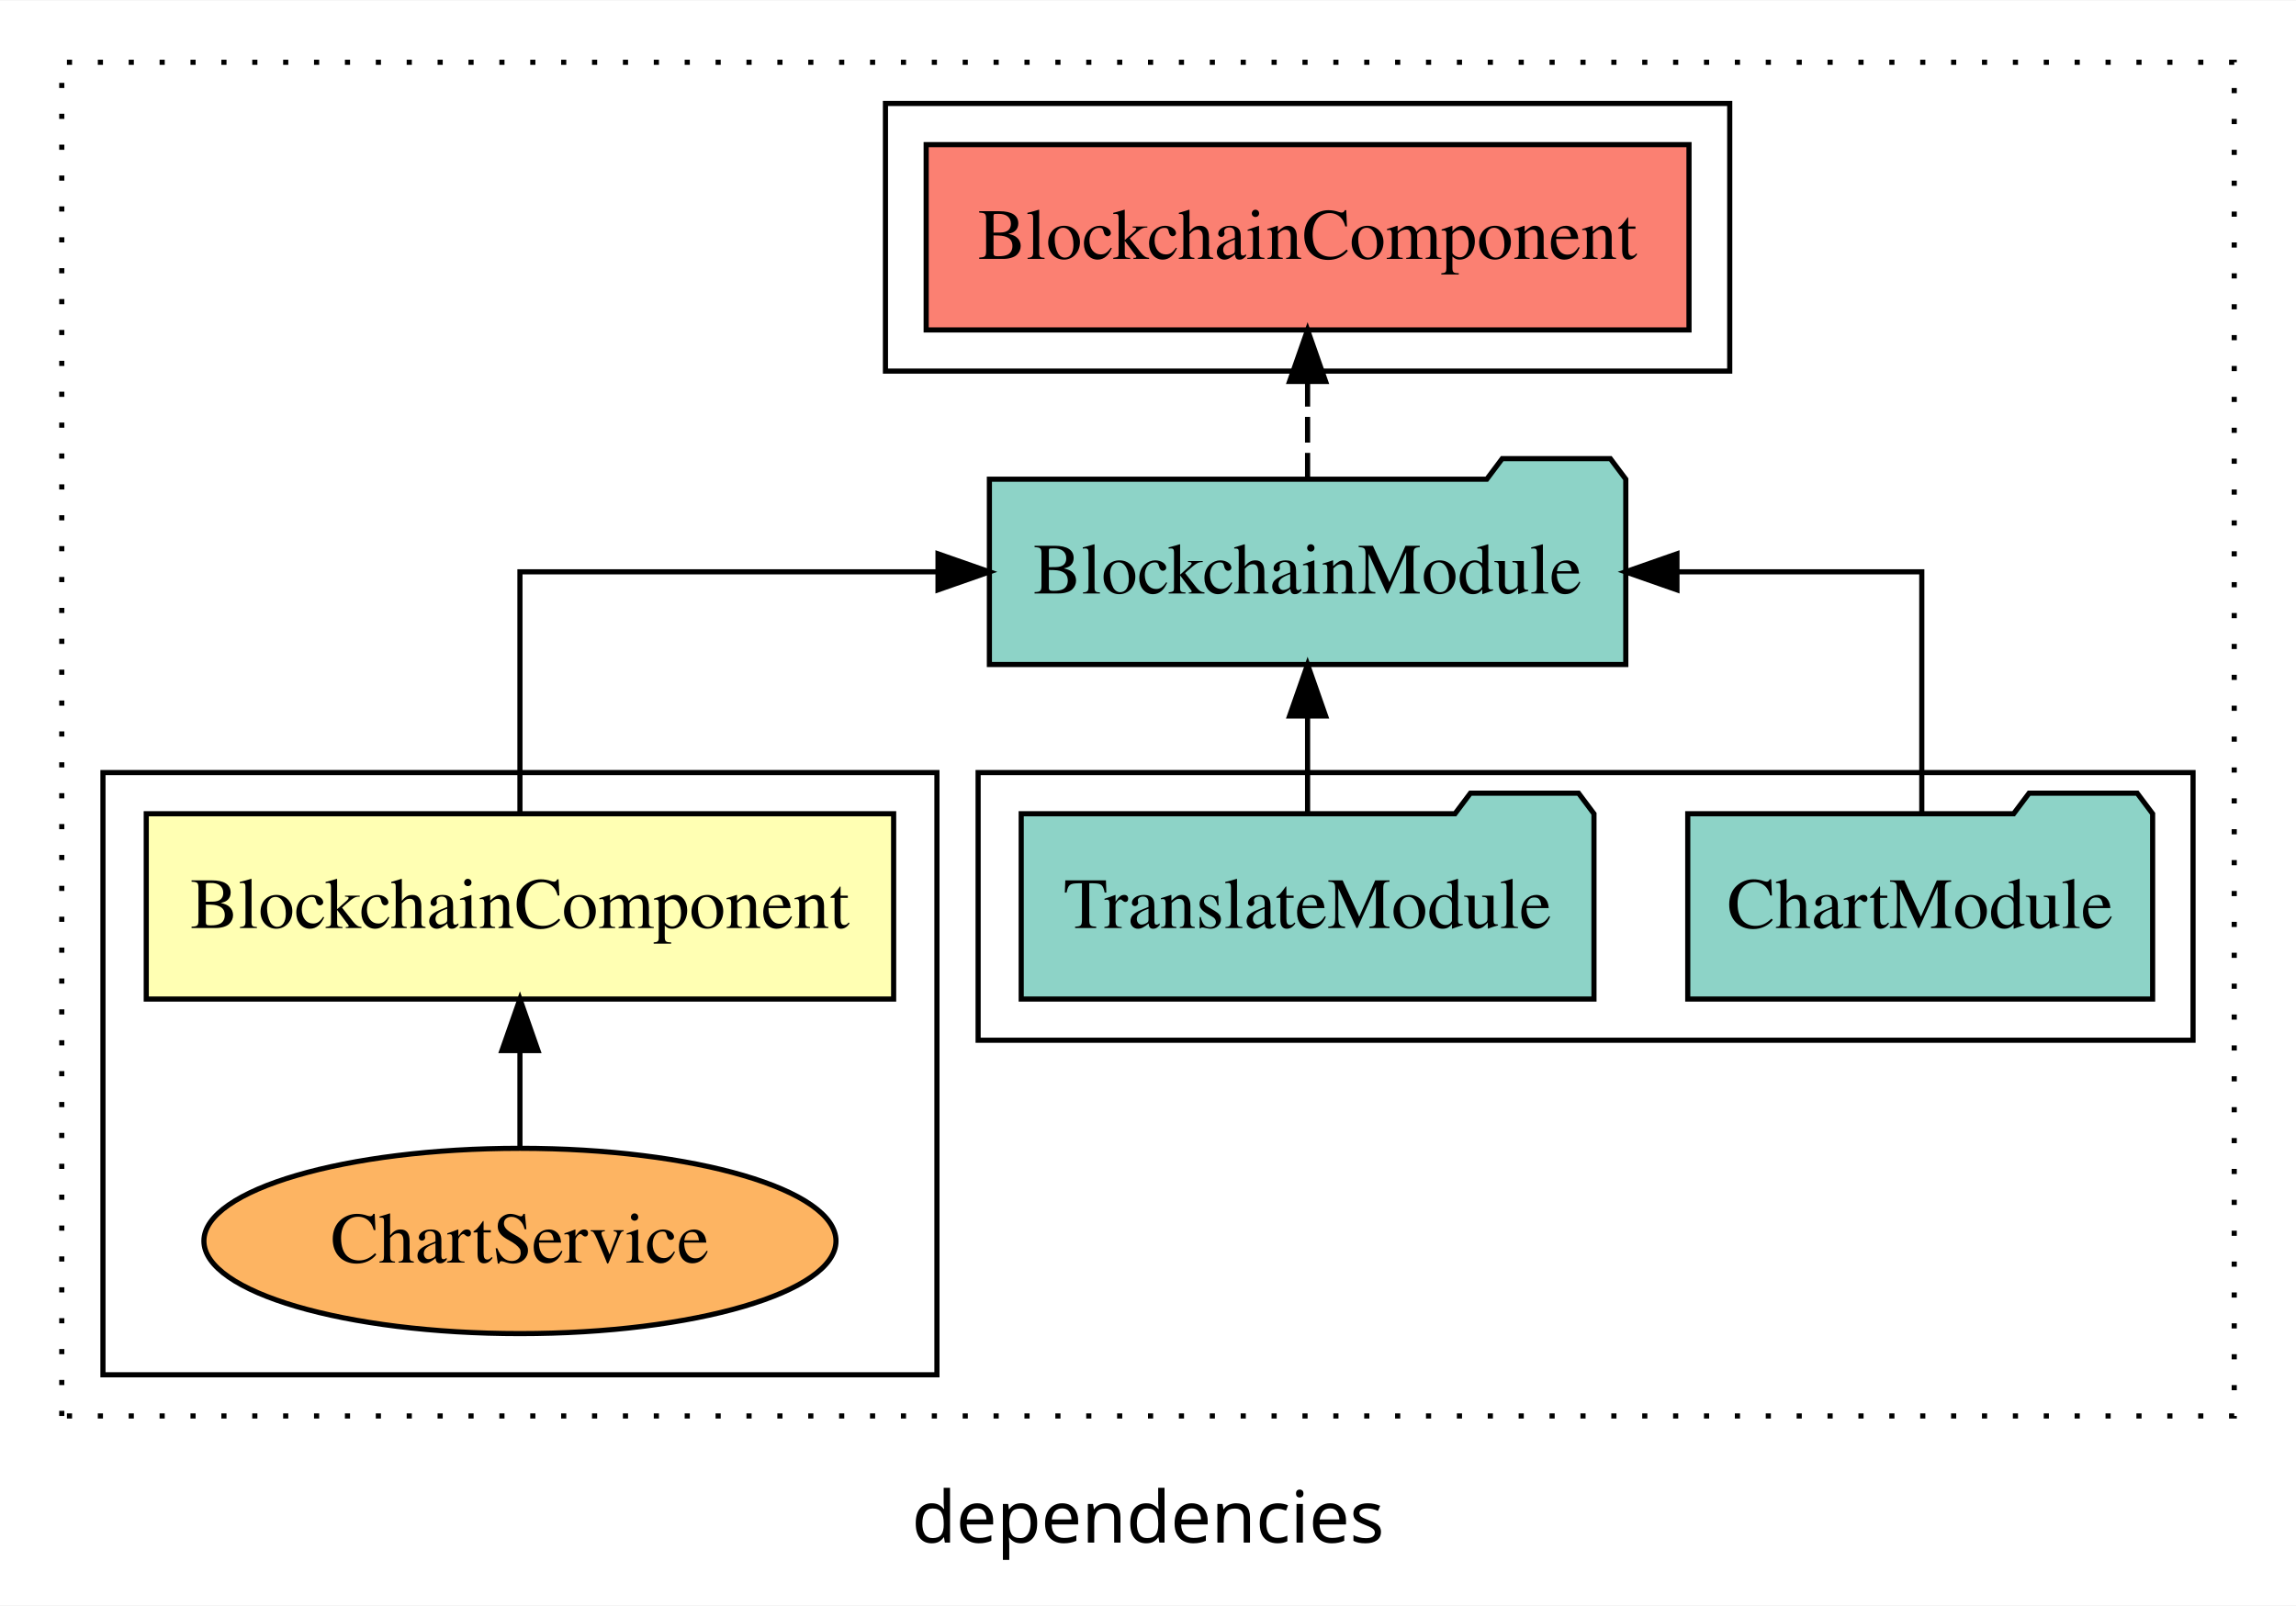
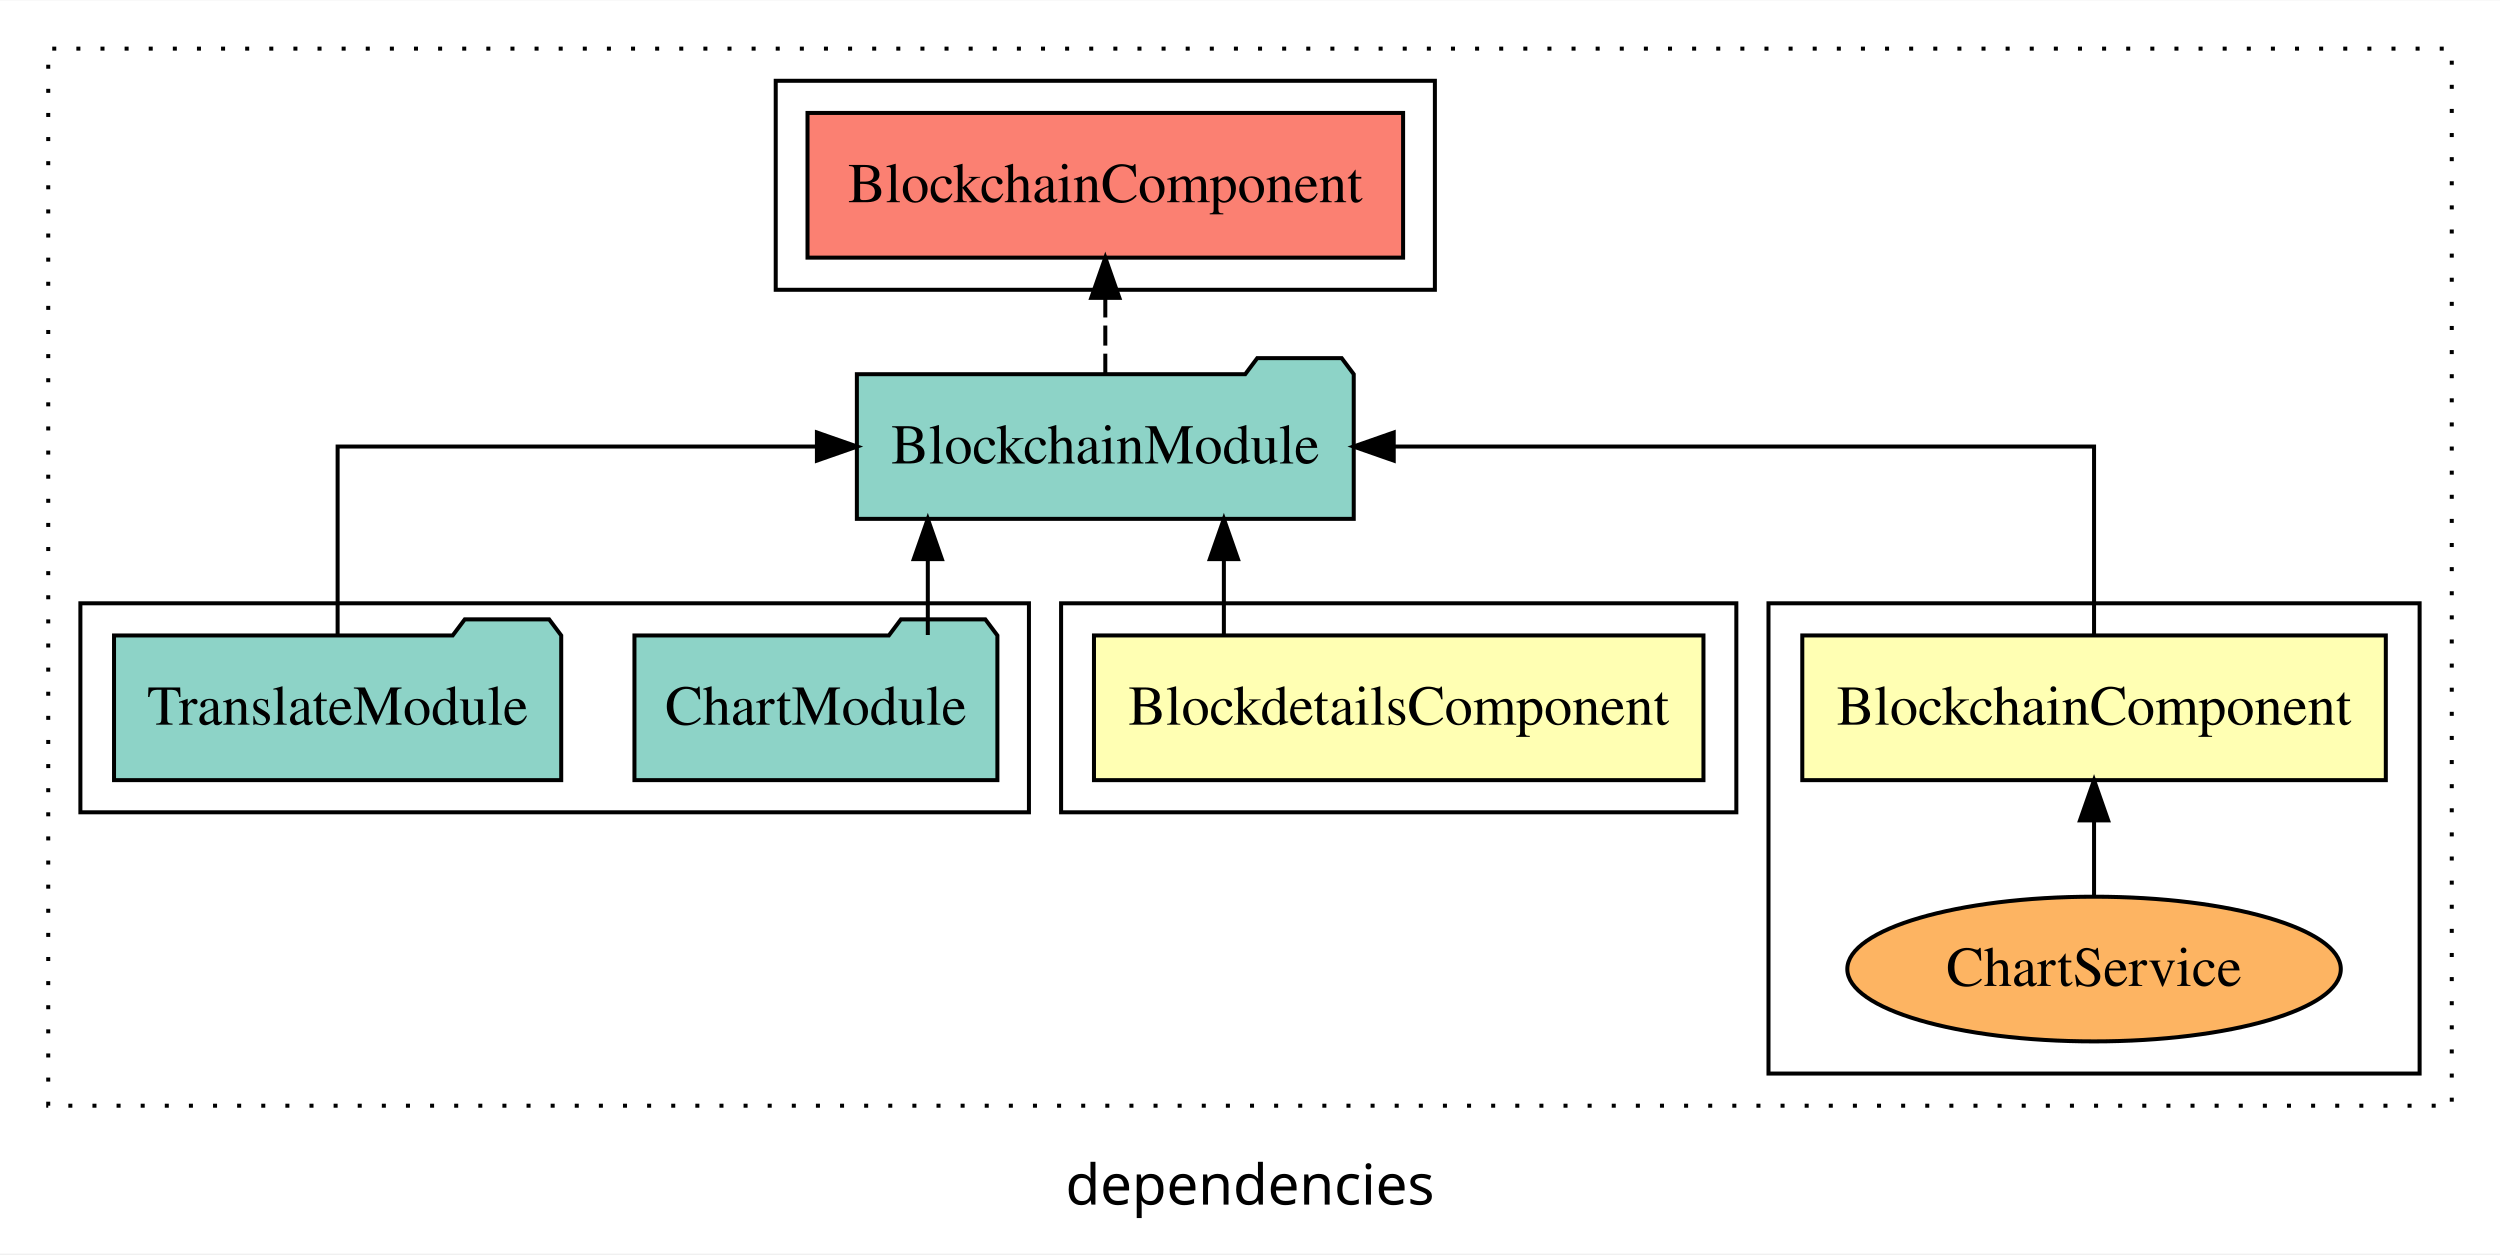
- <svg xmlns="http://www.w3.org/2000/svg" width="446pt" height="312pt" viewBox="0.00 0.00 446.00 311.80">
+ <svg xmlns="http://www.w3.org/2000/svg" width="622pt" height="312pt" viewBox="0.00 0.00 622.00 311.80">
  <g id="graph0" class="graph" transform="scale(1 1) rotate(0) translate(4 307.8)">
-     <polygon fill="white" stroke="transparent" points="-4,4 -4,-307.8 442,-307.8 442,4 -4,4" />
-     <text text-anchor="middle" x="219" y="-8.2" font-family="sans-serif" font-size="14.00">dependencies</text>
+     <polygon fill="white" stroke="transparent" points="-4,4 -4,-307.8 618,-307.8 618,4 -4,4" />
+     <text text-anchor="middle" x="307" y="-8.2" font-family="sans-serif" font-size="14.00">dependencies</text>
    <g id="clust1" class="cluster">
-       <polygon fill="none" stroke="black" stroke-dasharray="1,5" points="8,-32.8 8,-295.8 430,-295.8 430,-32.8 8,-32.8" />
+       <polygon fill="none" stroke="black" stroke-dasharray="1,5" points="8,-32.8 8,-295.8 606,-295.8 606,-32.8 8,-32.8" />
    </g>
-     <g id="clust4" class="cluster">
-       <polygon fill="none" stroke="black" points="186,-105.8 186,-157.8 422,-157.8 422,-105.8 186,-105.8" />
+     <g id="clust6" class="cluster">
+       <polygon fill="none" stroke="black" points="189,-235.8 189,-287.8 353,-287.8 353,-235.8 189,-235.8" />
    </g>
    <g id="clust3" class="cluster">
-       <polygon fill="none" stroke="black" points="16,-40.8 16,-157.8 178,-157.8 178,-40.8 16,-40.8" />
+       <polygon fill="none" stroke="black" points="436,-40.8 436,-157.8 598,-157.8 598,-40.8 436,-40.8" />
+     </g>
+     <g id="clust2" class="cluster">
+       <polygon fill="none" stroke="black" points="260,-105.8 260,-157.8 428,-157.8 428,-105.8 260,-105.8" />
    </g>
    <g id="clust5" class="cluster">
-       <polygon fill="none" stroke="black" points="168,-235.8 168,-287.8 332,-287.8 332,-235.8 168,-235.8" />
+       <polygon fill="none" stroke="black" points="16,-105.8 16,-157.8 252,-157.8 252,-105.8 16,-105.8" />
    </g>
    <g id="node1" class="node">
-       <polygon fill="#ffffb3" stroke="black" points="169.59,-149.8 24.41,-149.8 24.41,-113.8 169.59,-113.8 169.59,-149.8" />
-       <text text-anchor="middle" x="97" y="-127.6" font-family="Times,serif" font-size="14.00">BlockchainComponent</text>
+       <polygon fill="#ffffb3" stroke="black" points="589.59,-149.8 444.41,-149.8 444.41,-113.8 589.59,-113.8 589.59,-149.8" />
+       <text text-anchor="middle" x="517" y="-127.6" font-family="Times,serif" font-size="14.00">BlockchainComponent</text>
+     </g>
+     <g id="node3" class="node">
+       <polygon fill="#8dd3c7" stroke="black" points="332.81,-214.8 329.81,-218.8 308.81,-218.8 305.81,-214.8 209.19,-214.8 209.19,-178.8 332.81,-178.8 332.81,-214.8" />
+       <text text-anchor="middle" x="271" y="-192.6" font-family="Times,serif" font-size="14.00">BlockchainModule</text>
+     </g>
+     <g id="edge1" class="edge">
+       <path fill="none" stroke="black" d="M517,-149.91C517,-169.14 517,-196.8 517,-196.8 517,-196.8 342.76,-196.8 342.76,-196.8" />
+       <polygon fill="black" stroke="black" points="342.76,-193.3 332.76,-196.8 342.76,-200.3 342.76,-193.3" />
    </g>
    <g id="node2" class="node">
-       <polygon fill="#8dd3c7" stroke="black" points="311.81,-214.8 308.81,-218.8 287.81,-218.8 284.81,-214.8 188.19,-214.8 188.19,-178.8 311.81,-178.8 311.81,-214.8" />
-       <text text-anchor="middle" x="250" y="-192.6" font-family="Times,serif" font-size="14.00">BlockchainModule</text>
+       <polygon fill="#ffffb3" stroke="black" points="419.82,-149.8 268.18,-149.8 268.18,-113.8 419.82,-113.8 419.82,-149.8" />
+       <text text-anchor="middle" x="344" y="-127.6" font-family="Times,serif" font-size="14.00">BlockdetailsComponent</text>
    </g>
-     <g id="edge1" class="edge">
-       <path fill="none" stroke="black" d="M97,-149.91C97,-169.14 97,-196.8 97,-196.8 97,-196.8 178.21,-196.8 178.21,-196.8" />
-       <polygon fill="black" stroke="black" points="178.21,-200.3 188.21,-196.8 178.21,-193.3 178.21,-200.3" />
+     <g id="edge3" class="edge">
+       <path fill="none" stroke="black" d="M300.5,-149.91C300.5,-149.91 300.5,-168.79 300.5,-168.79" />
+       <polygon fill="black" stroke="black" points="297,-168.79 300.5,-178.79 304,-168.79 297,-168.79" />
+     </g>
+     <g id="node7" class="node">
+       <polygon fill="#fb8072" stroke="black" points="345.09,-279.8 196.91,-279.8 196.91,-243.8 345.09,-243.8 345.09,-279.8" />
+       <text text-anchor="middle" x="271" y="-257.6" font-family="Times,serif" font-size="14.00">BlockchainComponent </text>
+     </g>
+     <g id="edge6" class="edge">
+       <path fill="none" stroke="black" stroke-dasharray="5,2" d="M271,-214.91C271,-214.91 271,-233.79 271,-233.79" />
+       <polygon fill="black" stroke="black" points="267.5,-233.79 271,-243.79 274.5,-233.79 267.5,-233.79" />
+     </g>
+     <g id="node4" class="node">
+       <ellipse fill="#fdb462" stroke="black" cx="517" cy="-66.8" rx="61.39" ry="18" />
+       <text text-anchor="middle" x="517" y="-62.6" font-family="Times,serif" font-size="14.00">ChartService</text>
+     </g>
+     <g id="edge2" class="edge">
+       <path fill="none" stroke="black" d="M517,-84.91C517,-84.91 517,-103.79 517,-103.79" />
+       <polygon fill="black" stroke="black" points="513.5,-103.79 517,-113.79 520.5,-103.79 513.5,-103.79" />
+     </g>
+     <g id="node5" class="node">
+       <polygon fill="#8dd3c7" stroke="black" points="244.15,-149.8 241.15,-153.8 220.15,-153.8 217.15,-149.8 153.85,-149.8 153.85,-113.8 244.15,-113.8 244.15,-149.8" />
+       <text text-anchor="middle" x="199" y="-127.6" font-family="Times,serif" font-size="14.00">ChartModule</text>
+     </g>
+     <g id="edge4" class="edge">
+       <path fill="none" stroke="black" d="M226.84,-149.91C226.84,-149.91 226.84,-168.79 226.84,-168.79" />
+       <polygon fill="black" stroke="black" points="223.34,-168.79 226.84,-178.79 230.34,-168.79 223.34,-168.79" />
    </g>
    <g id="node6" class="node">
-       <polygon fill="#fb8072" stroke="black" points="324.09,-279.8 175.91,-279.8 175.91,-243.8 324.09,-243.8 324.09,-279.8" />
-       <text text-anchor="middle" x="250" y="-257.6" font-family="Times,serif" font-size="14.00">BlockchainComponent </text>
+       <polygon fill="#8dd3c7" stroke="black" points="135.63,-149.8 132.63,-153.8 111.63,-153.8 108.63,-149.8 24.37,-149.8 24.37,-113.8 135.63,-113.8 135.63,-149.8" />
+       <text text-anchor="middle" x="80" y="-127.6" font-family="Times,serif" font-size="14.00">TranslateModule</text>
    </g>
    <g id="edge5" class="edge">
-       <path fill="none" stroke="black" stroke-dasharray="5,2" d="M250,-214.91C250,-214.91 250,-233.79 250,-233.79" />
-       <polygon fill="black" stroke="black" points="246.5,-233.79 250,-243.79 253.5,-233.79 246.5,-233.79" />
-     </g>
-     <g id="node3" class="node">
-       <ellipse fill="#fdb462" stroke="black" cx="97" cy="-66.8" rx="61.39" ry="18" />
-       <text text-anchor="middle" x="97" y="-62.6" font-family="Times,serif" font-size="14.00">ChartService</text>
-     </g>
-     <g id="edge2" class="edge">
-       <path fill="none" stroke="black" d="M97,-84.91C97,-84.91 97,-103.79 97,-103.79" />
-       <polygon fill="black" stroke="black" points="93.5,-103.79 97,-113.79 100.5,-103.79 93.5,-103.79" />
-     </g>
-     <g id="node4" class="node">
-       <polygon fill="#8dd3c7" stroke="black" points="414.15,-149.8 411.15,-153.8 390.15,-153.8 387.15,-149.8 323.85,-149.8 323.85,-113.8 414.15,-113.8 414.15,-149.8" />
-       <text text-anchor="middle" x="369" y="-127.6" font-family="Times,serif" font-size="14.00">ChartModule</text>
-     </g>
-     <g id="edge3" class="edge">
-       <path fill="none" stroke="black" d="M369.31,-149.91C369.31,-169.14 369.31,-196.8 369.31,-196.8 369.31,-196.8 321.75,-196.8 321.75,-196.8" />
-       <polygon fill="black" stroke="black" points="321.75,-193.3 311.75,-196.8 321.75,-200.3 321.75,-193.3" />
-     </g>
-     <g id="node5" class="node">
-       <polygon fill="#8dd3c7" stroke="black" points="305.63,-149.8 302.63,-153.8 281.63,-153.8 278.63,-149.8 194.37,-149.8 194.37,-113.8 305.63,-113.8 305.63,-149.8" />
-       <text text-anchor="middle" x="250" y="-127.6" font-family="Times,serif" font-size="14.00">TranslateModule</text>
-     </g>
-     <g id="edge4" class="edge">
-       <path fill="none" stroke="black" d="M250,-149.91C250,-149.91 250,-168.79 250,-168.79" />
-       <polygon fill="black" stroke="black" points="246.5,-168.79 250,-178.79 253.5,-168.79 246.5,-168.79" />
+       <path fill="none" stroke="black" d="M80,-149.91C80,-169.14 80,-196.8 80,-196.8 80,-196.8 199.25,-196.8 199.25,-196.8" />
+       <polygon fill="black" stroke="black" points="199.25,-200.3 209.25,-196.8 199.25,-193.3 199.25,-200.3" />
    </g>
  </g>
</svg>
